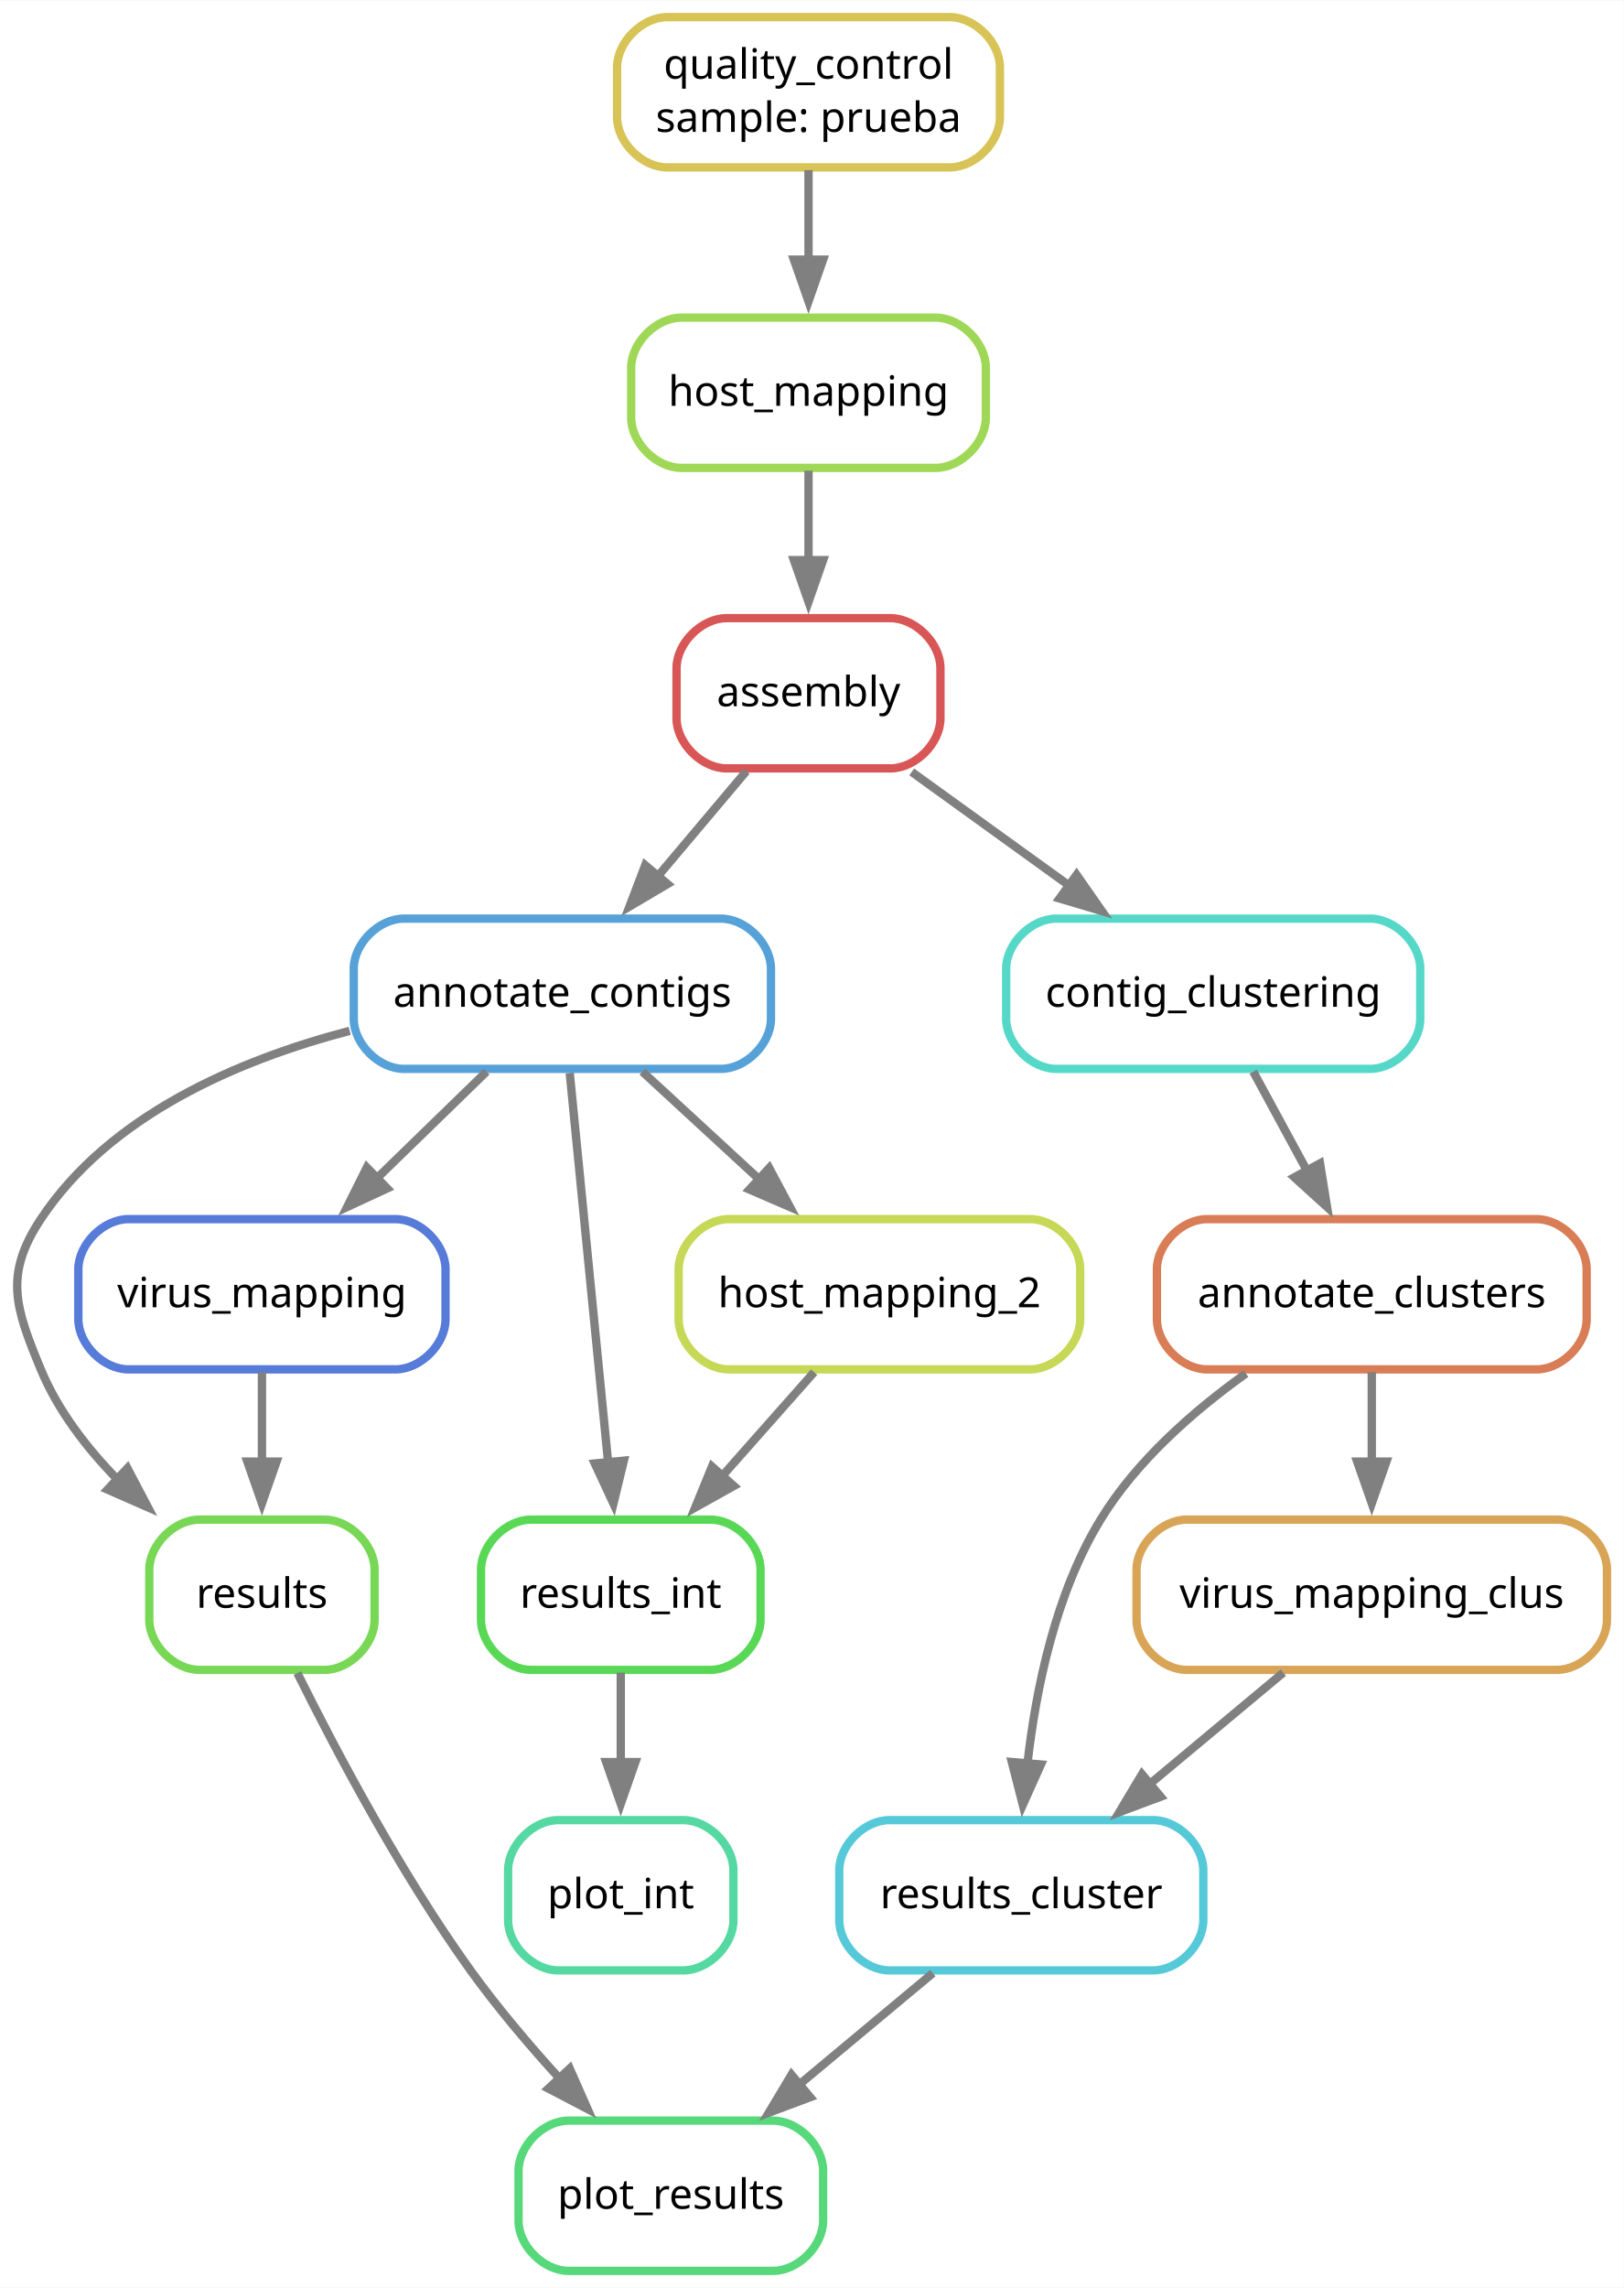
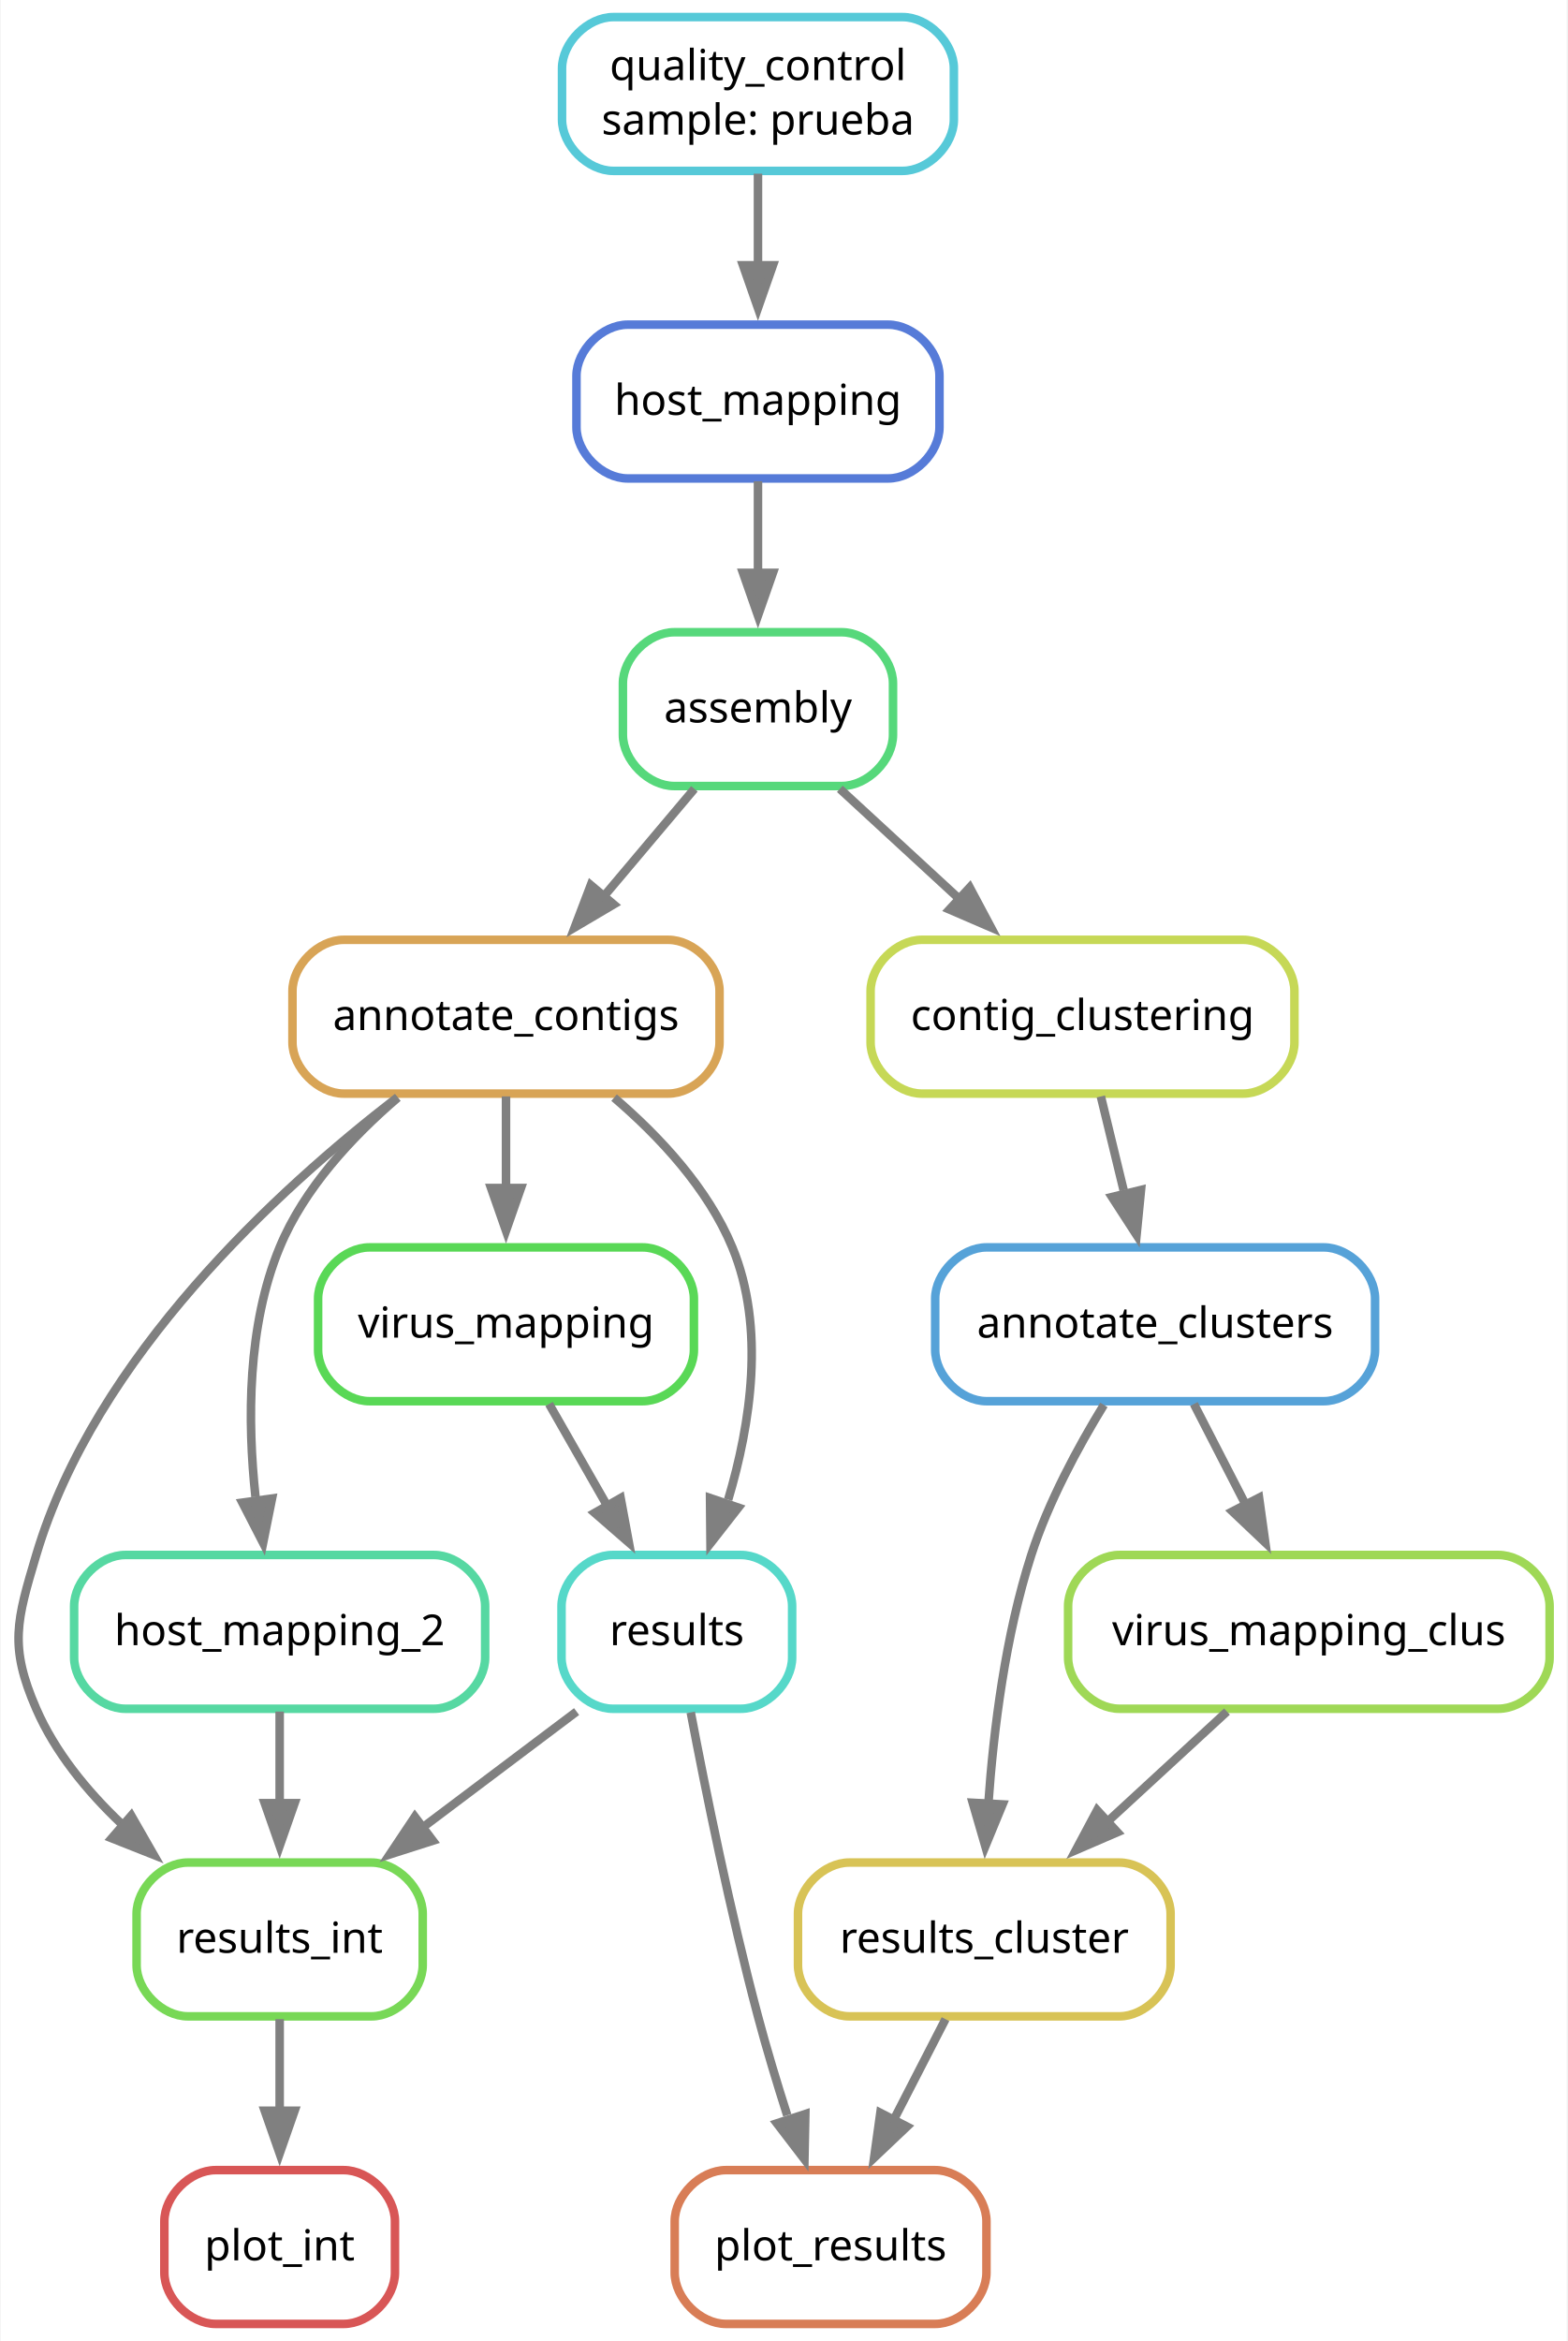
- <svg xmlns="http://www.w3.org/2000/svg" width="389pt" height="548pt" viewBox="0.00 0.00 389.15 548.00">
+ <svg xmlns="http://www.w3.org/2000/svg" width="367pt" height="548pt" viewBox="0.00 0.00 366.71 548.00">
  <g id="graph0" class="graph" transform="scale(1 1) rotate(0) translate(4 544)">
-     <polygon fill="white" stroke="none" points="-4,4 -4,-544 385.15,-544 385.15,4 -4,4" />
+     <polygon fill="white" stroke="none" points="-4,4 -4,-544 362.71,-544 362.71,4 -4,4" />
    <g id="node1" class="node">
-       <path fill="none" stroke="#56d87b" stroke-width="2" d="M181.28,-36C181.28,-36 132.28,-36 132.28,-36 126.28,-36 120.28,-30 120.28,-24 120.28,-24 120.28,-12 120.28,-12 120.28,-6 126.28,0 132.28,0 132.28,0 181.28,0 181.28,0 187.28,0 193.28,-6 193.28,-12 193.28,-12 193.28,-24 193.28,-24 193.28,-30 187.28,-36 181.28,-36" />
-       <text text-anchor="middle" x="156.78" y="-14.88" font-family="sans" font-size="10.00">plot_results</text>
+       <path fill="none" stroke="#d87d56" stroke-width="2" d="M214.84,-36C214.84,-36 165.84,-36 165.84,-36 159.84,-36 153.84,-30 153.84,-24 153.84,-24 153.84,-12 153.84,-12 153.84,-6 159.84,0 165.84,0 165.84,0 214.84,0 214.84,0 220.84,0 226.84,-6 226.84,-12 226.84,-12 226.84,-24 226.84,-24 226.84,-30 220.84,-36 214.84,-36" />
+       <text text-anchor="middle" x="190.34" y="-14.88" font-family="sans" font-size="10.00">plot_results</text>
    </g>
    <g id="node2" class="node">
-       <path fill="none" stroke="#78d856" stroke-width="2" d="M73.78,-180C73.78,-180 43.78,-180 43.78,-180 37.78,-180 31.78,-174 31.78,-168 31.78,-168 31.78,-156 31.78,-156 31.78,-150 37.78,-144 43.78,-144 43.78,-144 73.78,-144 73.78,-144 79.78,-144 85.78,-150 85.78,-156 85.78,-156 85.78,-168 85.78,-168 85.78,-174 79.78,-180 73.78,-180" />
-       <text text-anchor="middle" x="58.78" y="-158.88" font-family="sans" font-size="10.00">results</text>
+       <path fill="none" stroke="#56d8c9" stroke-width="2" d="M169.34,-180C169.34,-180 139.34,-180 139.34,-180 133.34,-180 127.34,-174 127.34,-168 127.34,-168 127.34,-156 127.34,-156 127.34,-150 133.34,-144 139.34,-144 139.34,-144 169.34,-144 169.34,-144 175.34,-144 181.34,-150 181.34,-156 181.34,-156 181.34,-168 181.34,-168 181.34,-174 175.34,-180 169.34,-180" />
+       <text text-anchor="middle" x="154.34" y="-158.88" font-family="sans" font-size="10.00">results</text>
    </g>
    <g id="edge1" class="edge">
-       <path fill="none" stroke="grey" stroke-width="2" d="M67.27,-143.24C76.44,-124.75 92.01,-95.3 108.78,-72 115.17,-63.12 122.85,-54.07 130.18,-46.02" />
-       <polygon fill="grey" stroke="grey" stroke-width="2" points="132.55,-48.47 136.83,-38.78 127.44,-43.69 132.55,-48.47" />
+       <path fill="none" stroke="grey" stroke-width="2" d="M157.6,-143.15C161.03,-125.09 166.83,-96.43 173.34,-72 175.35,-64.44 177.79,-56.35 180.19,-48.84" />
+       <polygon fill="grey" stroke="grey" stroke-width="2" points="184.43,-49.13 184.22,-38.54 177.78,-46.95 184.43,-49.13" />
+     </g>
+     <g id="node13" class="node">
+       <path fill="none" stroke="#78d856" stroke-width="2" d="M82.84,-108C82.84,-108 39.84,-108 39.84,-108 33.84,-108 27.84,-102 27.84,-96 27.84,-96 27.84,-84 27.84,-84 27.84,-78 33.84,-72 39.84,-72 39.84,-72 82.84,-72 82.84,-72 88.84,-72 94.84,-78 94.84,-84 94.84,-84 94.84,-96 94.84,-96 94.84,-102 88.84,-108 82.84,-108" />
+       <text text-anchor="middle" x="61.34" y="-86.88" font-family="sans" font-size="10.00">results_int</text>
+     </g>
+     <g id="edge17" class="edge">
+       <path fill="none" stroke="grey" stroke-width="2" d="M130.87,-143.34C120.16,-135.27 107.26,-125.57 95.5,-116.72" />
+       <polygon fill="grey" stroke="grey" stroke-width="2" points="97.21,-113.12 87.12,-109.9 93,-118.71 97.21,-113.12" />
    </g>
    <g id="node3" class="node">
-       <path fill="none" stroke="#56a2d8" stroke-width="2" d="M168.78,-324C168.78,-324 92.78,-324 92.78,-324 86.78,-324 80.78,-318 80.78,-312 80.78,-312 80.78,-300 80.78,-300 80.78,-294 86.78,-288 92.78,-288 92.78,-288 168.78,-288 168.78,-288 174.78,-288 180.78,-294 180.78,-300 180.78,-300 180.78,-312 180.78,-312 180.78,-318 174.78,-324 168.78,-324" />
-       <text text-anchor="middle" x="130.78" y="-302.88" font-family="sans" font-size="10.00">annotate_contigs</text>
+       <path fill="none" stroke="#d8a456" stroke-width="2" d="M152.34,-324C152.34,-324 76.34,-324 76.34,-324 70.34,-324 64.34,-318 64.34,-312 64.34,-312 64.34,-300 64.34,-300 64.34,-294 70.34,-288 76.34,-288 76.34,-288 152.34,-288 152.34,-288 158.34,-288 164.34,-294 164.34,-300 164.34,-300 164.34,-312 164.34,-312 164.34,-318 158.34,-324 152.34,-324" />
+       <text text-anchor="middle" x="114.34" y="-302.88" font-family="sans" font-size="10.00">annotate_contigs</text>
    </g>
    <g id="edge3" class="edge">
-       <path fill="none" stroke="grey" stroke-width="2" d="M79.82,-297.12C52.96,-290.09 22.24,-276.86 5.78,-252 -3.06,-238.66 -0.34,-230.78 5.78,-216 9.85,-206.17 16.73,-197.21 24.2,-189.58" />
-       <polygon fill="grey" stroke="grey" stroke-width="2" points="26.54,-192.32 31.47,-182.94 21.76,-187.2 26.54,-192.32" />
+       <path fill="none" stroke="grey" stroke-width="2" d="M139.65,-287.06C150.33,-277.92 161.61,-265.83 167.34,-252 175.09,-233.28 171.65,-210.68 166.36,-192.94" />
+       <polygon fill="grey" stroke="grey" stroke-width="2" points="168.75,-191.08 162.22,-182.73 162.12,-193.33 168.75,-191.08" />
    </g>
    <g id="node7" class="node">
-       <path fill="none" stroke="#567bd8" stroke-width="2" d="M90.78,-252C90.78,-252 26.78,-252 26.78,-252 20.78,-252 14.78,-246 14.78,-240 14.78,-240 14.78,-228 14.78,-228 14.78,-222 20.78,-216 26.78,-216 26.78,-216 90.78,-216 90.78,-216 96.78,-216 102.78,-222 102.78,-228 102.78,-228 102.78,-240 102.78,-240 102.78,-246 96.78,-252 90.78,-252" />
-       <text text-anchor="middle" x="58.78" y="-230.88" font-family="sans" font-size="10.00">virus_mapping</text>
+       <path fill="none" stroke="#59d856" stroke-width="2" d="M146.34,-252C146.34,-252 82.34,-252 82.34,-252 76.34,-252 70.34,-246 70.34,-240 70.34,-240 70.34,-228 70.34,-228 70.34,-222 76.34,-216 82.34,-216 82.34,-216 146.34,-216 146.34,-216 152.34,-216 158.34,-222 158.34,-228 158.34,-228 158.34,-240 158.34,-240 158.34,-246 152.34,-252 146.34,-252" />
+       <text text-anchor="middle" x="114.34" y="-230.88" font-family="sans" font-size="10.00">virus_mapping</text>
    </g>
    <g id="edge8" class="edge">
-       <path fill="none" stroke="grey" stroke-width="2" d="M112.61,-287.34C104.66,-279.6 95.15,-270.36 86.35,-261.81" />
-       <polygon fill="grey" stroke="grey" stroke-width="2" points="88.8,-259.36 79.19,-254.9 83.92,-264.38 88.8,-259.36" />
+       <path fill="none" stroke="grey" stroke-width="2" d="M114.34,-287.34C114.34,-280.75 114.34,-273.08 114.34,-265.67" />
+       <polygon fill="grey" stroke="grey" stroke-width="2" points="117.84,-265.9 114.34,-255.9 110.84,-265.9 117.84,-265.9" />
+     </g>
+     <g id="edge15" class="edge">
+       <path fill="none" stroke="grey" stroke-width="2" d="M88.94,-287.15C60.97,-265.6 18.14,-226.41 4.34,-180 -0.23,-164.66 -2.05,-158.67 4.34,-144 8.76,-133.85 16.19,-124.77 24.25,-117.11" />
+       <polygon fill="grey" stroke="grey" stroke-width="2" points="26.59,-118.98 31.86,-109.79 22.01,-113.69 26.59,-118.98" />
+     </g>
+     <g id="node14" class="node">
+       <path fill="none" stroke="#56d8a2" stroke-width="2" d="M97.46,-180C97.46,-180 25.21,-180 25.21,-180 19.21,-180 13.21,-174 13.21,-168 13.21,-168 13.21,-156 13.21,-156 13.21,-150 19.21,-144 25.21,-144 25.21,-144 97.46,-144 97.46,-144 103.46,-144 109.46,-150 109.46,-156 109.46,-156 109.46,-168 109.46,-168 109.46,-174 103.46,-180 97.46,-180" />
+       <text text-anchor="middle" x="61.34" y="-158.88" font-family="sans" font-size="10.00">host_mapping_2</text>
+     </g>
+     <g id="edge18" class="edge">
+       <path fill="none" stroke="grey" stroke-width="2" d="M89.02,-287.06C78.34,-277.92 67.06,-265.83 61.34,-252 53.74,-233.66 53.77,-211.32 55.68,-193.6" />
+       <polygon fill="grey" stroke="grey" stroke-width="2" points="59.55,-193.22 57.46,-182.83 52.61,-192.25 59.55,-193.22" />
+     </g>
+     <g id="node4" class="node">
+       <path fill="none" stroke="#56d87b" stroke-width="2" d="M192.96,-396C192.96,-396 153.71,-396 153.71,-396 147.71,-396 141.71,-390 141.71,-384 141.71,-384 141.71,-372 141.71,-372 141.71,-366 147.71,-360 153.71,-360 153.71,-360 192.96,-360 192.96,-360 198.96,-360 204.96,-366 204.96,-372 204.96,-372 204.96,-384 204.96,-384 204.96,-390 198.96,-396 192.96,-396" />
+       <text text-anchor="middle" x="173.34" y="-374.88" font-family="sans" font-size="10.00">assembly</text>
+     </g>
+     <g id="edge5" class="edge">
+       <path fill="none" stroke="grey" stroke-width="2" d="M158.45,-359.34C152.14,-351.85 144.63,-342.95 137.62,-334.63" />
+       <polygon fill="grey" stroke="grey" stroke-width="2" points="139.55,-332.29 130.42,-326.9 134.19,-336.8 139.55,-332.29" />
+     </g>
+     <g id="node10" class="node">
+       <path fill="none" stroke="#c6d856" stroke-width="2" d="M286.96,-324C286.96,-324 211.71,-324 211.71,-324 205.71,-324 199.71,-318 199.71,-312 199.71,-312 199.71,-300 199.71,-300 199.71,-294 205.71,-288 211.71,-288 211.71,-288 286.96,-288 286.96,-288 292.96,-288 298.96,-294 298.96,-300 298.96,-300 298.96,-312 298.96,-312 298.96,-318 292.96,-324 286.96,-324" />
+       <text text-anchor="middle" x="249.34" y="-302.88" font-family="sans" font-size="10.00">contig_clustering</text>
+     </g>
+     <g id="edge12" class="edge">
+       <path fill="none" stroke="grey" stroke-width="2" d="M192.51,-359.34C201,-351.52 211.16,-342.16 220.53,-333.53" />
+       <polygon fill="grey" stroke="grey" stroke-width="2" points="222.92,-336.25 227.9,-326.9 218.17,-331.1 222.92,-336.25" />
+     </g>
+     <g id="node5" class="node">
+       <path fill="none" stroke="#567bd8" stroke-width="2" d="M203.84,-468C203.84,-468 142.84,-468 142.84,-468 136.84,-468 130.84,-462 130.84,-456 130.84,-456 130.84,-444 130.84,-444 130.84,-438 136.84,-432 142.84,-432 142.84,-432 203.84,-432 203.84,-432 209.84,-432 215.84,-438 215.84,-444 215.84,-444 215.84,-456 215.84,-456 215.84,-462 209.84,-468 203.84,-468" />
+       <text text-anchor="middle" x="173.34" y="-446.88" font-family="sans" font-size="10.00">host_mapping</text>
+     </g>
+     <g id="edge6" class="edge">
+       <path fill="none" stroke="grey" stroke-width="2" d="M173.34,-431.34C173.34,-424.75 173.34,-417.08 173.34,-409.67" />
+       <polygon fill="grey" stroke="grey" stroke-width="2" points="176.84,-409.9 173.34,-399.9 169.84,-409.9 176.84,-409.9" />
+     </g>
+     <g id="node6" class="node">
+       <path fill="none" stroke="#56c9d8" stroke-width="2" d="M207.21,-540C207.21,-540 139.46,-540 139.46,-540 133.46,-540 127.46,-534 127.46,-528 127.46,-528 127.46,-516 127.46,-516 127.46,-510 133.46,-504 139.46,-504 139.46,-504 207.21,-504 207.21,-504 213.21,-504 219.21,-510 219.21,-516 219.21,-516 219.21,-528 219.21,-528 219.21,-534 213.21,-540 207.21,-540" />
+       <text text-anchor="middle" x="173.34" y="-525.25" font-family="sans" font-size="10.00">quality_control</text>
+       <text text-anchor="middle" x="173.34" y="-512.5" font-family="sans" font-size="10.00">sample: prueba</text>
+     </g>
+     <g id="edge7" class="edge">
+       <path fill="none" stroke="grey" stroke-width="2" d="M173.34,-503.34C173.34,-496.75 173.34,-489.08 173.34,-481.67" />
+       <polygon fill="grey" stroke="grey" stroke-width="2" points="176.84,-481.9 173.34,-471.9 169.84,-481.9 176.84,-481.9" />
+     </g>
+     <g id="edge4" class="edge">
+       <path fill="none" stroke="grey" stroke-width="2" d="M124.43,-215.34C128.47,-208.26 133.24,-199.92 137.76,-192" />
+       <polygon fill="grey" stroke="grey" stroke-width="2" points="141.18,-193.32 143.11,-182.9 135.11,-189.85 141.18,-193.32" />
+     </g>
+     <g id="node8" class="node">
+       <path fill="none" stroke="#d8c356" stroke-width="2" d="M257.96,-108C257.96,-108 194.71,-108 194.71,-108 188.71,-108 182.71,-102 182.71,-96 182.71,-96 182.71,-84 182.71,-84 182.71,-78 188.71,-72 194.71,-72 194.71,-72 257.96,-72 257.96,-72 263.96,-72 269.96,-78 269.96,-84 269.96,-84 269.96,-96 269.96,-96 269.96,-102 263.96,-108 257.96,-108" />
+       <text text-anchor="middle" x="226.34" y="-86.88" font-family="sans" font-size="10.00">results_cluster</text>
+     </g>
+     <g id="edge2" class="edge">
+       <path fill="none" stroke="grey" stroke-width="2" d="M217.25,-71.34C213.66,-64.34 209.42,-56.12 205.39,-48.28" />
+       <polygon fill="grey" stroke="grey" stroke-width="2" points="208.23,-46.19 200.54,-38.9 202,-49.4 208.23,-46.19" />
+     </g>
+     <g id="node9" class="node">
+       <path fill="none" stroke="#56a2d8" stroke-width="2" d="M305.84,-252C305.84,-252 226.84,-252 226.84,-252 220.84,-252 214.84,-246 214.84,-240 214.84,-240 214.84,-228 214.84,-228 214.84,-222 220.84,-216 226.84,-216 226.84,-216 305.84,-216 305.84,-216 311.84,-216 317.84,-222 317.84,-228 317.84,-228 317.84,-240 317.84,-240 317.84,-246 311.84,-252 305.84,-252" />
+       <text text-anchor="middle" x="266.34" y="-230.88" font-family="sans" font-size="10.00">annotate_clusters</text>
+     </g>
+     <g id="edge9" class="edge">
+       <path fill="none" stroke="grey" stroke-width="2" d="M254.34,-215.13C248.25,-205.2 241.33,-192.38 237.34,-180 231.27,-161.18 228.51,-139.12 227.28,-121.67" />
+       <polygon fill="grey" stroke="grey" stroke-width="2" points="230.62,-121.61 226.58,-111.82 223.63,-121.99 230.62,-121.61" />
+     </g>
+     <g id="node11" class="node">
+       <path fill="none" stroke="#9fd856" stroke-width="2" d="M346.71,-180C346.71,-180 257.96,-180 257.96,-180 251.96,-180 245.96,-174 245.96,-168 245.96,-168 245.96,-156 245.96,-156 245.96,-150 251.96,-144 257.96,-144 257.96,-144 346.71,-144 346.71,-144 352.71,-144 358.71,-150 358.71,-156 358.71,-156 358.71,-168 358.71,-168 358.71,-174 352.71,-180 346.71,-180" />
+       <text text-anchor="middle" x="302.34" y="-158.88" font-family="sans" font-size="10.00">virus_mapping_clus</text>
+     </g>
+     <g id="edge13" class="edge">
+       <path fill="none" stroke="grey" stroke-width="2" d="M275.42,-215.34C279.02,-208.34 283.25,-200.12 287.28,-192.28" />
+       <polygon fill="grey" stroke="grey" stroke-width="2" points="290.67,-193.4 292.13,-182.9 284.44,-190.19 290.67,-193.4" />
+     </g>
+     <g id="edge11" class="edge">
+       <path fill="none" stroke="grey" stroke-width="2" d="M253.63,-287.34C255.24,-280.67 257.13,-272.89 258.96,-265.39" />
+       <polygon fill="grey" stroke="grey" stroke-width="2" points="263.03,-265.45 261.99,-254.9 256.23,-263.79 263.03,-265.45" />
+     </g>
+     <g id="edge10" class="edge">
+       <path fill="none" stroke="grey" stroke-width="2" d="M283.16,-143.34C274.67,-135.52 264.51,-126.16 255.14,-117.53" />
+       <polygon fill="grey" stroke="grey" stroke-width="2" points="257.5,-115.1 247.77,-110.9 252.76,-120.25 257.5,-115.1" />
    </g>
    <g id="node12" class="node">
-       <path fill="none" stroke="#59d856" stroke-width="2" d="M166.28,-180C166.28,-180 123.28,-180 123.28,-180 117.28,-180 111.28,-174 111.28,-168 111.28,-168 111.28,-156 111.28,-156 111.28,-150 117.28,-144 123.28,-144 123.28,-144 166.28,-144 166.28,-144 172.28,-144 178.28,-150 178.28,-156 178.28,-156 178.28,-168 178.28,-168 178.28,-174 172.28,-180 166.28,-180" />
-       <text text-anchor="middle" x="144.78" y="-158.88" font-family="sans" font-size="10.00">results_int</text>
+       <path fill="none" stroke="#d85656" stroke-width="2" d="M76.34,-36C76.34,-36 46.34,-36 46.34,-36 40.34,-36 34.34,-30 34.34,-24 34.34,-24 34.34,-12 34.34,-12 34.34,-6 40.34,0 46.34,0 46.34,0 76.34,0 76.34,0 82.34,0 88.34,-6 88.34,-12 88.34,-12 88.34,-24 88.34,-24 88.34,-30 82.34,-36 76.34,-36" />
+       <text text-anchor="middle" x="61.34" y="-14.88" font-family="sans" font-size="10.00">plot_int</text>
    </g>
    <g id="edge14" class="edge">
-       <path fill="none" stroke="grey" stroke-width="2" d="M132.55,-287.02C134.87,-263.54 138.95,-222.11 141.76,-193.64" />
-       <polygon fill="grey" stroke="grey" stroke-width="2" points="145.52,-194.13 143.02,-183.84 138.56,-193.45 145.52,-194.13" />
-     </g>
-     <g id="node13" class="node">
-       <path fill="none" stroke="#c6d856" stroke-width="2" d="M242.9,-252C242.9,-252 170.65,-252 170.65,-252 164.65,-252 158.65,-246 158.65,-240 158.65,-240 158.65,-228 158.65,-228 158.65,-222 164.65,-216 170.65,-216 170.65,-216 242.9,-216 242.9,-216 248.9,-216 254.9,-222 254.9,-228 254.9,-228 254.9,-240 254.9,-240 254.9,-246 248.9,-252 242.9,-252" />
-       <text text-anchor="middle" x="206.78" y="-230.88" font-family="sans" font-size="10.00">host_mapping_2</text>
+       <path fill="none" stroke="grey" stroke-width="2" d="M61.34,-71.34C61.34,-64.75 61.34,-57.08 61.34,-49.67" />
+       <polygon fill="grey" stroke="grey" stroke-width="2" points="64.84,-49.9 61.34,-39.9 57.84,-49.9 64.84,-49.9" />
    </g>
    <g id="edge16" class="edge">
-       <path fill="none" stroke="grey" stroke-width="2" d="M149.96,-287.34C158.44,-279.52 168.6,-270.16 177.97,-261.53" />
-       <polygon fill="grey" stroke="grey" stroke-width="2" points="180.36,-264.25 185.34,-254.9 175.62,-259.1 180.36,-264.25" />
-     </g>
-     <g id="node4" class="node">
-       <path fill="none" stroke="#d85656" stroke-width="2" d="M209.4,-396C209.4,-396 170.15,-396 170.15,-396 164.15,-396 158.15,-390 158.15,-384 158.15,-384 158.15,-372 158.15,-372 158.15,-366 164.15,-360 170.15,-360 170.15,-360 209.4,-360 209.4,-360 215.4,-360 221.4,-366 221.4,-372 221.4,-372 221.4,-384 221.4,-384 221.4,-390 215.4,-396 209.4,-396" />
-       <text text-anchor="middle" x="189.78" y="-374.88" font-family="sans" font-size="10.00">assembly</text>
-     </g>
-     <g id="edge5" class="edge">
-       <path fill="none" stroke="grey" stroke-width="2" d="M174.89,-359.34C168.58,-351.85 161.08,-342.95 154.06,-334.63" />
-       <polygon fill="grey" stroke="grey" stroke-width="2" points="155.99,-332.29 146.87,-326.9 150.64,-336.8 155.99,-332.29" />
-     </g>
-     <g id="node10" class="node">
-       <path fill="none" stroke="#56d8c9" stroke-width="2" d="M324.4,-324C324.4,-324 249.15,-324 249.15,-324 243.15,-324 237.15,-318 237.15,-312 237.15,-312 237.15,-300 237.15,-300 237.15,-294 243.15,-288 249.15,-288 249.15,-288 324.4,-288 324.4,-288 330.4,-288 336.4,-294 336.4,-300 336.4,-300 336.4,-312 336.4,-312 336.4,-318 330.4,-324 324.4,-324" />
-       <text text-anchor="middle" x="286.78" y="-302.88" font-family="sans" font-size="10.00">contig_clustering</text>
-     </g>
-     <g id="edge12" class="edge">
-       <path fill="none" stroke="grey" stroke-width="2" d="M214.51,-359.15C225.79,-351.01 239.36,-341.22 251.68,-332.33" />
-       <polygon fill="grey" stroke="grey" stroke-width="2" points="254.03,-334.5 260.1,-325.81 249.94,-328.83 254.03,-334.5" />
-     </g>
-     <g id="node5" class="node">
-       <path fill="none" stroke="#9fd856" stroke-width="2" d="M220.28,-468C220.28,-468 159.28,-468 159.28,-468 153.28,-468 147.28,-462 147.28,-456 147.28,-456 147.28,-444 147.28,-444 147.28,-438 153.28,-432 159.28,-432 159.28,-432 220.28,-432 220.28,-432 226.28,-432 232.28,-438 232.28,-444 232.28,-444 232.28,-456 232.28,-456 232.28,-462 226.28,-468 220.28,-468" />
-       <text text-anchor="middle" x="189.78" y="-446.88" font-family="sans" font-size="10.00">host_mapping</text>
-     </g>
-     <g id="edge6" class="edge">
-       <path fill="none" stroke="grey" stroke-width="2" d="M189.78,-431.34C189.78,-424.75 189.78,-417.08 189.78,-409.67" />
-       <polygon fill="grey" stroke="grey" stroke-width="2" points="193.28,-409.9 189.78,-399.9 186.28,-409.9 193.28,-409.9" />
-     </g>
-     <g id="node6" class="node">
-       <path fill="none" stroke="#d8c356" stroke-width="2" d="M223.65,-540C223.65,-540 155.9,-540 155.9,-540 149.9,-540 143.9,-534 143.9,-528 143.9,-528 143.9,-516 143.9,-516 143.9,-510 149.9,-504 155.9,-504 155.9,-504 223.65,-504 223.65,-504 229.65,-504 235.65,-510 235.65,-516 235.65,-516 235.65,-528 235.65,-528 235.65,-534 229.65,-540 223.65,-540" />
-       <text text-anchor="middle" x="189.78" y="-525.25" font-family="sans" font-size="10.00">quality_control</text>
-       <text text-anchor="middle" x="189.78" y="-512.5" font-family="sans" font-size="10.00">sample: prueba</text>
-     </g>
-     <g id="edge7" class="edge">
-       <path fill="none" stroke="grey" stroke-width="2" d="M189.78,-503.34C189.78,-496.75 189.78,-489.08 189.78,-481.67" />
-       <polygon fill="grey" stroke="grey" stroke-width="2" points="193.28,-481.9 189.78,-471.9 186.28,-481.9 193.28,-481.9" />
-     </g>
-     <g id="edge4" class="edge">
-       <path fill="none" stroke="grey" stroke-width="2" d="M58.78,-215.34C58.78,-208.75 58.78,-201.08 58.78,-193.67" />
-       <polygon fill="grey" stroke="grey" stroke-width="2" points="62.28,-193.9 58.78,-183.9 55.28,-193.9 62.28,-193.9" />
-     </g>
-     <g id="node8" class="node">
-       <path fill="none" stroke="#56c9d8" stroke-width="2" d="M272.4,-108C272.4,-108 209.15,-108 209.15,-108 203.15,-108 197.15,-102 197.15,-96 197.15,-96 197.15,-84 197.15,-84 197.15,-78 203.15,-72 209.15,-72 209.15,-72 272.4,-72 272.4,-72 278.4,-72 284.4,-78 284.4,-84 284.4,-84 284.4,-96 284.4,-96 284.4,-102 278.4,-108 272.4,-108" />
-       <text text-anchor="middle" x="240.78" y="-86.88" font-family="sans" font-size="10.00">results_cluster</text>
-     </g>
-     <g id="edge2" class="edge">
-       <path fill="none" stroke="grey" stroke-width="2" d="M219.58,-71.34C210.01,-63.36 198.5,-53.77 187.97,-44.99" />
-       <polygon fill="grey" stroke="grey" stroke-width="2" points="190.18,-41.61 180.26,-37.9 185.7,-46.99 190.18,-41.61" />
-     </g>
-     <g id="node9" class="node">
-       <path fill="none" stroke="#d87d56" stroke-width="2" d="M364.28,-252C364.28,-252 285.28,-252 285.28,-252 279.28,-252 273.28,-246 273.28,-240 273.28,-240 273.28,-228 273.28,-228 273.28,-222 279.28,-216 285.28,-216 285.28,-216 364.28,-216 364.28,-216 370.28,-216 376.28,-222 376.28,-228 376.28,-228 376.28,-240 376.28,-240 376.28,-246 370.28,-252 364.28,-252" />
-       <text text-anchor="middle" x="324.78" y="-230.88" font-family="sans" font-size="10.00">annotate_clusters</text>
-     </g>
-     <g id="edge9" class="edge">
-       <path fill="none" stroke="grey" stroke-width="2" d="M294.62,-215.01C282.03,-206.01 268.36,-194.04 259.78,-180 249.01,-162.38 244.29,-139.56 242.24,-121.43" />
-       <polygon fill="grey" stroke="grey" stroke-width="2" points="245.48,-121.32 241.14,-111.66 238.51,-121.92 245.48,-121.32" />
-     </g>
-     <g id="node11" class="node">
-       <path fill="none" stroke="#d8a456" stroke-width="2" d="M369.15,-180C369.15,-180 280.4,-180 280.4,-180 274.4,-180 268.4,-174 268.4,-168 268.4,-168 268.4,-156 268.4,-156 268.4,-150 274.4,-144 280.4,-144 280.4,-144 369.15,-144 369.15,-144 375.15,-144 381.15,-150 381.15,-156 381.15,-156 381.15,-168 381.15,-168 381.15,-174 375.15,-180 369.15,-180" />
-       <text text-anchor="middle" x="324.78" y="-158.88" font-family="sans" font-size="10.00">virus_mapping_clus</text>
-     </g>
-     <g id="edge13" class="edge">
-       <path fill="none" stroke="grey" stroke-width="2" d="M324.78,-215.34C324.78,-208.75 324.78,-201.08 324.78,-193.67" />
-       <polygon fill="grey" stroke="grey" stroke-width="2" points="328.28,-193.9 324.78,-183.9 321.28,-193.9 328.28,-193.9" />
-     </g>
-     <g id="edge11" class="edge">
-       <path fill="none" stroke="grey" stroke-width="2" d="M296.37,-287.34C300.16,-280.34 304.63,-272.12 308.88,-264.28" />
-       <polygon fill="grey" stroke="grey" stroke-width="2" points="312.37,-265.36 314.06,-254.9 306.21,-262.02 312.37,-265.36" />
-     </g>
-     <g id="edge10" class="edge">
-       <path fill="none" stroke="grey" stroke-width="2" d="M303.58,-143.34C294.01,-135.36 282.5,-125.77 271.97,-116.99" />
-       <polygon fill="grey" stroke="grey" stroke-width="2" points="274.18,-113.61 264.26,-109.9 269.7,-118.99 274.18,-113.61" />
-     </g>
-     <g id="node14" class="node">
-       <path fill="none" stroke="#56d8a2" stroke-width="2" d="M159.78,-108C159.78,-108 129.78,-108 129.78,-108 123.78,-108 117.78,-102 117.78,-96 117.78,-96 117.78,-84 117.78,-84 117.78,-78 123.78,-72 129.78,-72 129.78,-72 159.78,-72 159.78,-72 165.78,-72 171.78,-78 171.78,-84 171.78,-84 171.78,-96 171.78,-96 171.78,-102 165.78,-108 159.78,-108" />
-       <text text-anchor="middle" x="144.78" y="-86.88" font-family="sans" font-size="10.00">plot_int</text>
-     </g>
-     <g id="edge17" class="edge">
-       <path fill="none" stroke="grey" stroke-width="2" d="M144.78,-143.34C144.78,-136.75 144.78,-129.08 144.78,-121.67" />
-       <polygon fill="grey" stroke="grey" stroke-width="2" points="148.28,-121.9 144.78,-111.9 141.28,-121.9 148.28,-121.9" />
-     </g>
-     <g id="edge15" class="edge">
-       <path fill="none" stroke="grey" stroke-width="2" d="M191.13,-215.34C184.5,-207.85 176.62,-198.95 169.25,-190.63" />
-       <polygon fill="grey" stroke="grey" stroke-width="2" points="171.88,-188.07 162.63,-182.9 166.64,-192.71 171.88,-188.07" />
+       <path fill="none" stroke="grey" stroke-width="2" d="M61.34,-143.34C61.34,-136.75 61.34,-129.08 61.34,-121.67" />
+       <polygon fill="grey" stroke="grey" stroke-width="2" points="64.84,-121.9 61.34,-111.9 57.84,-121.9 64.84,-121.9" />
    </g>
  </g>
</svg>
